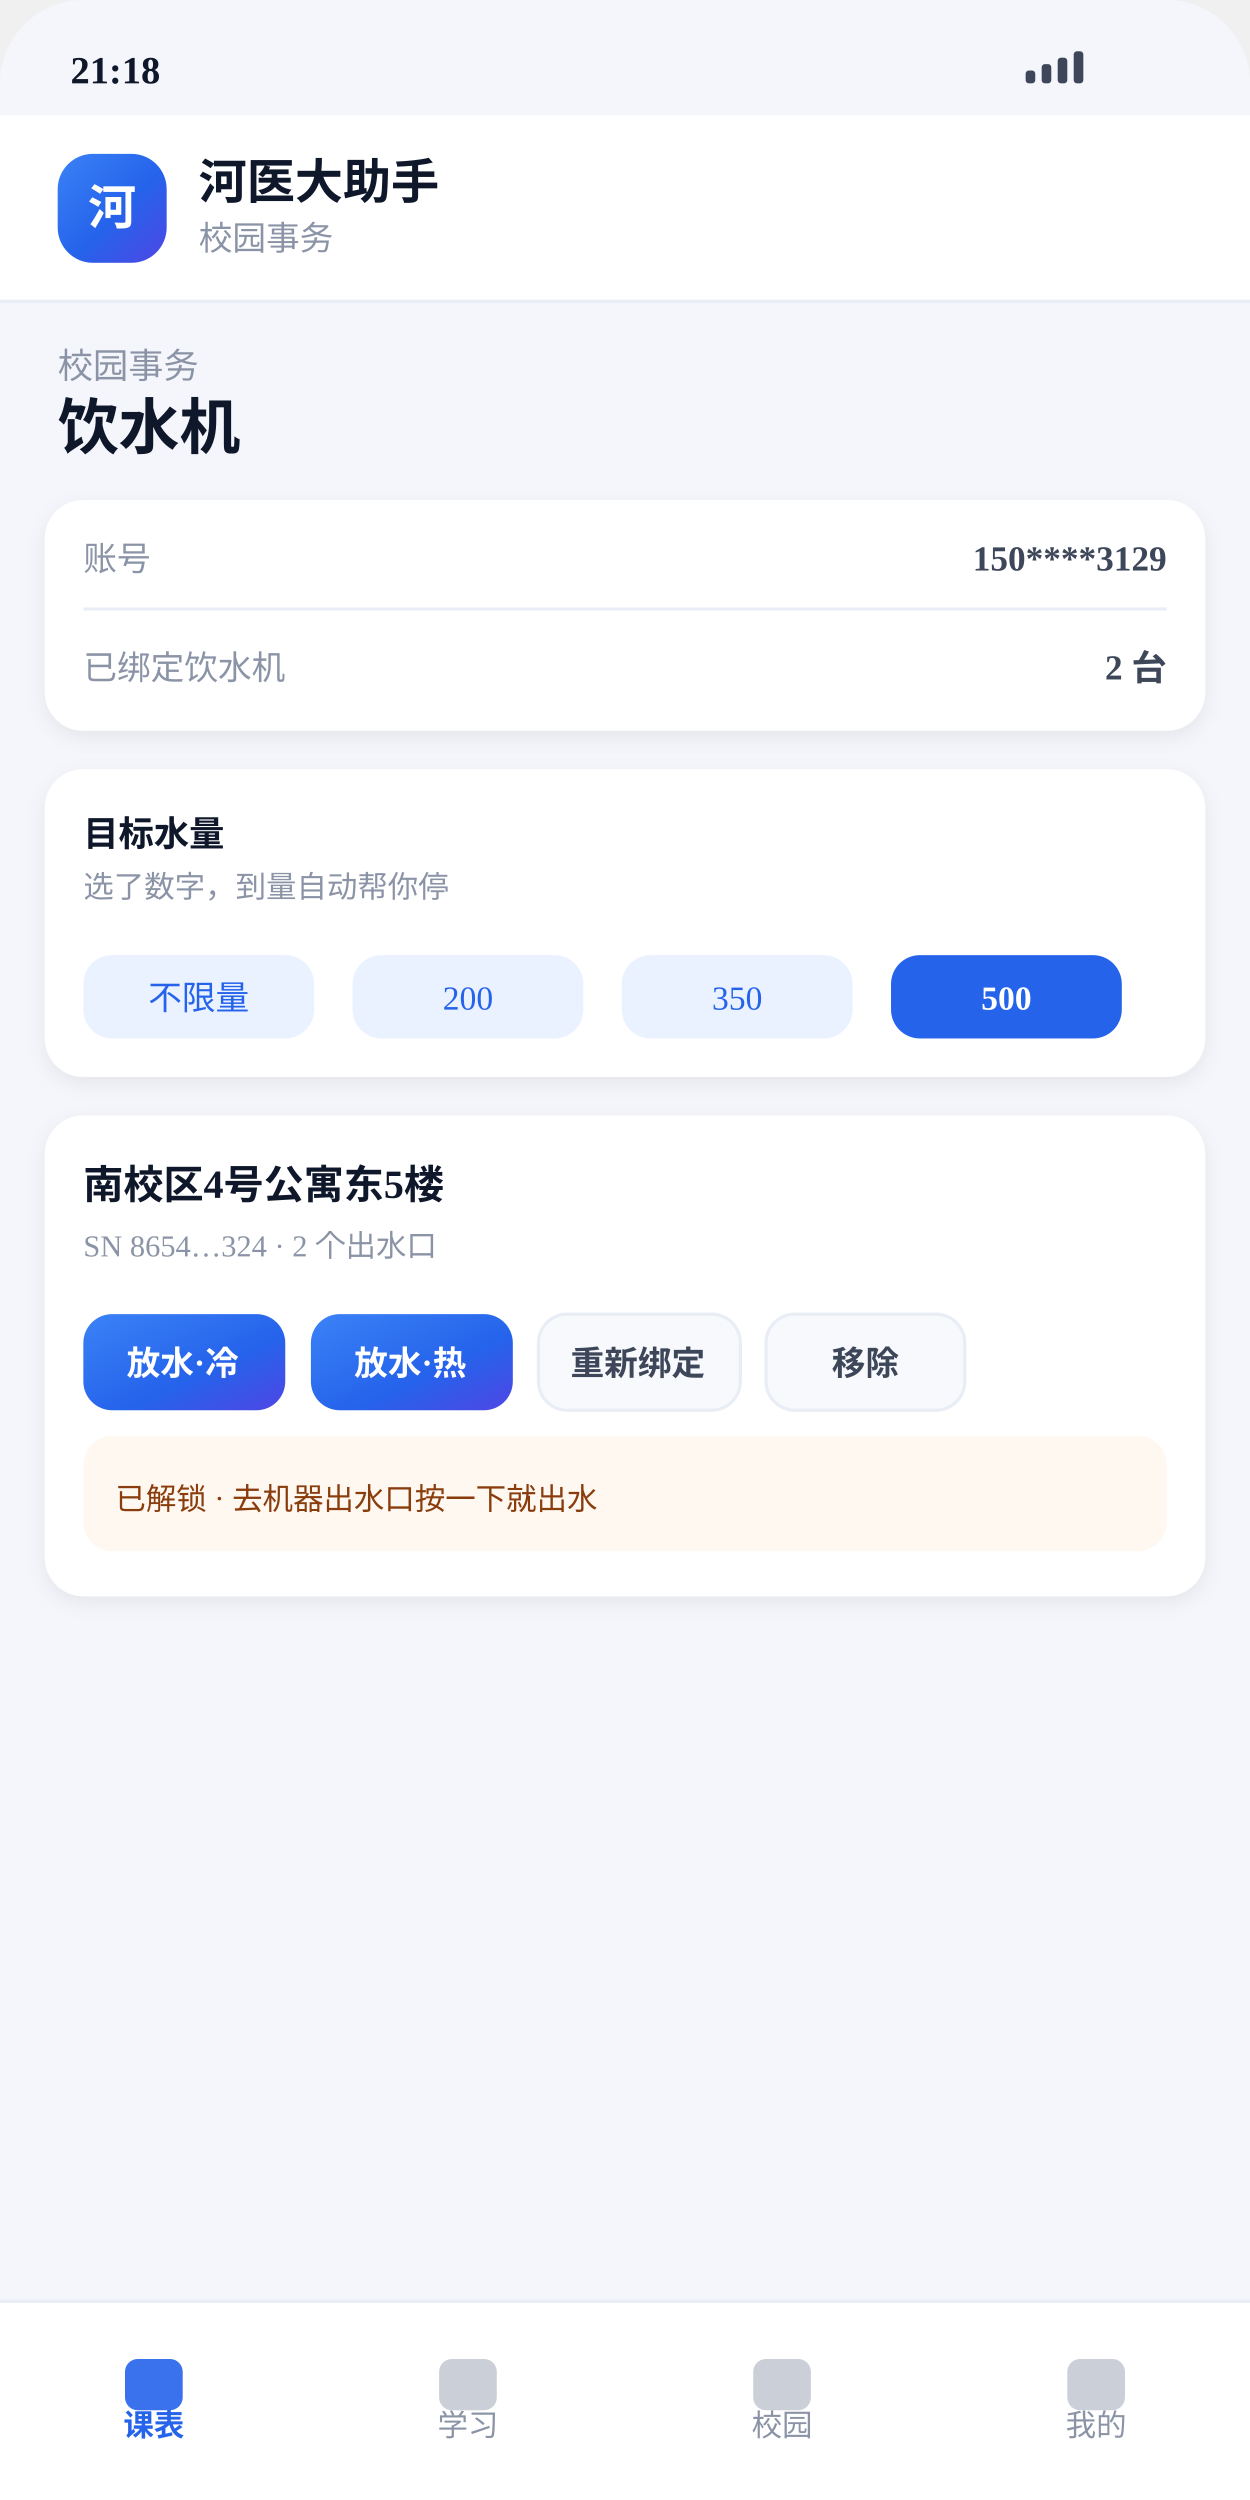
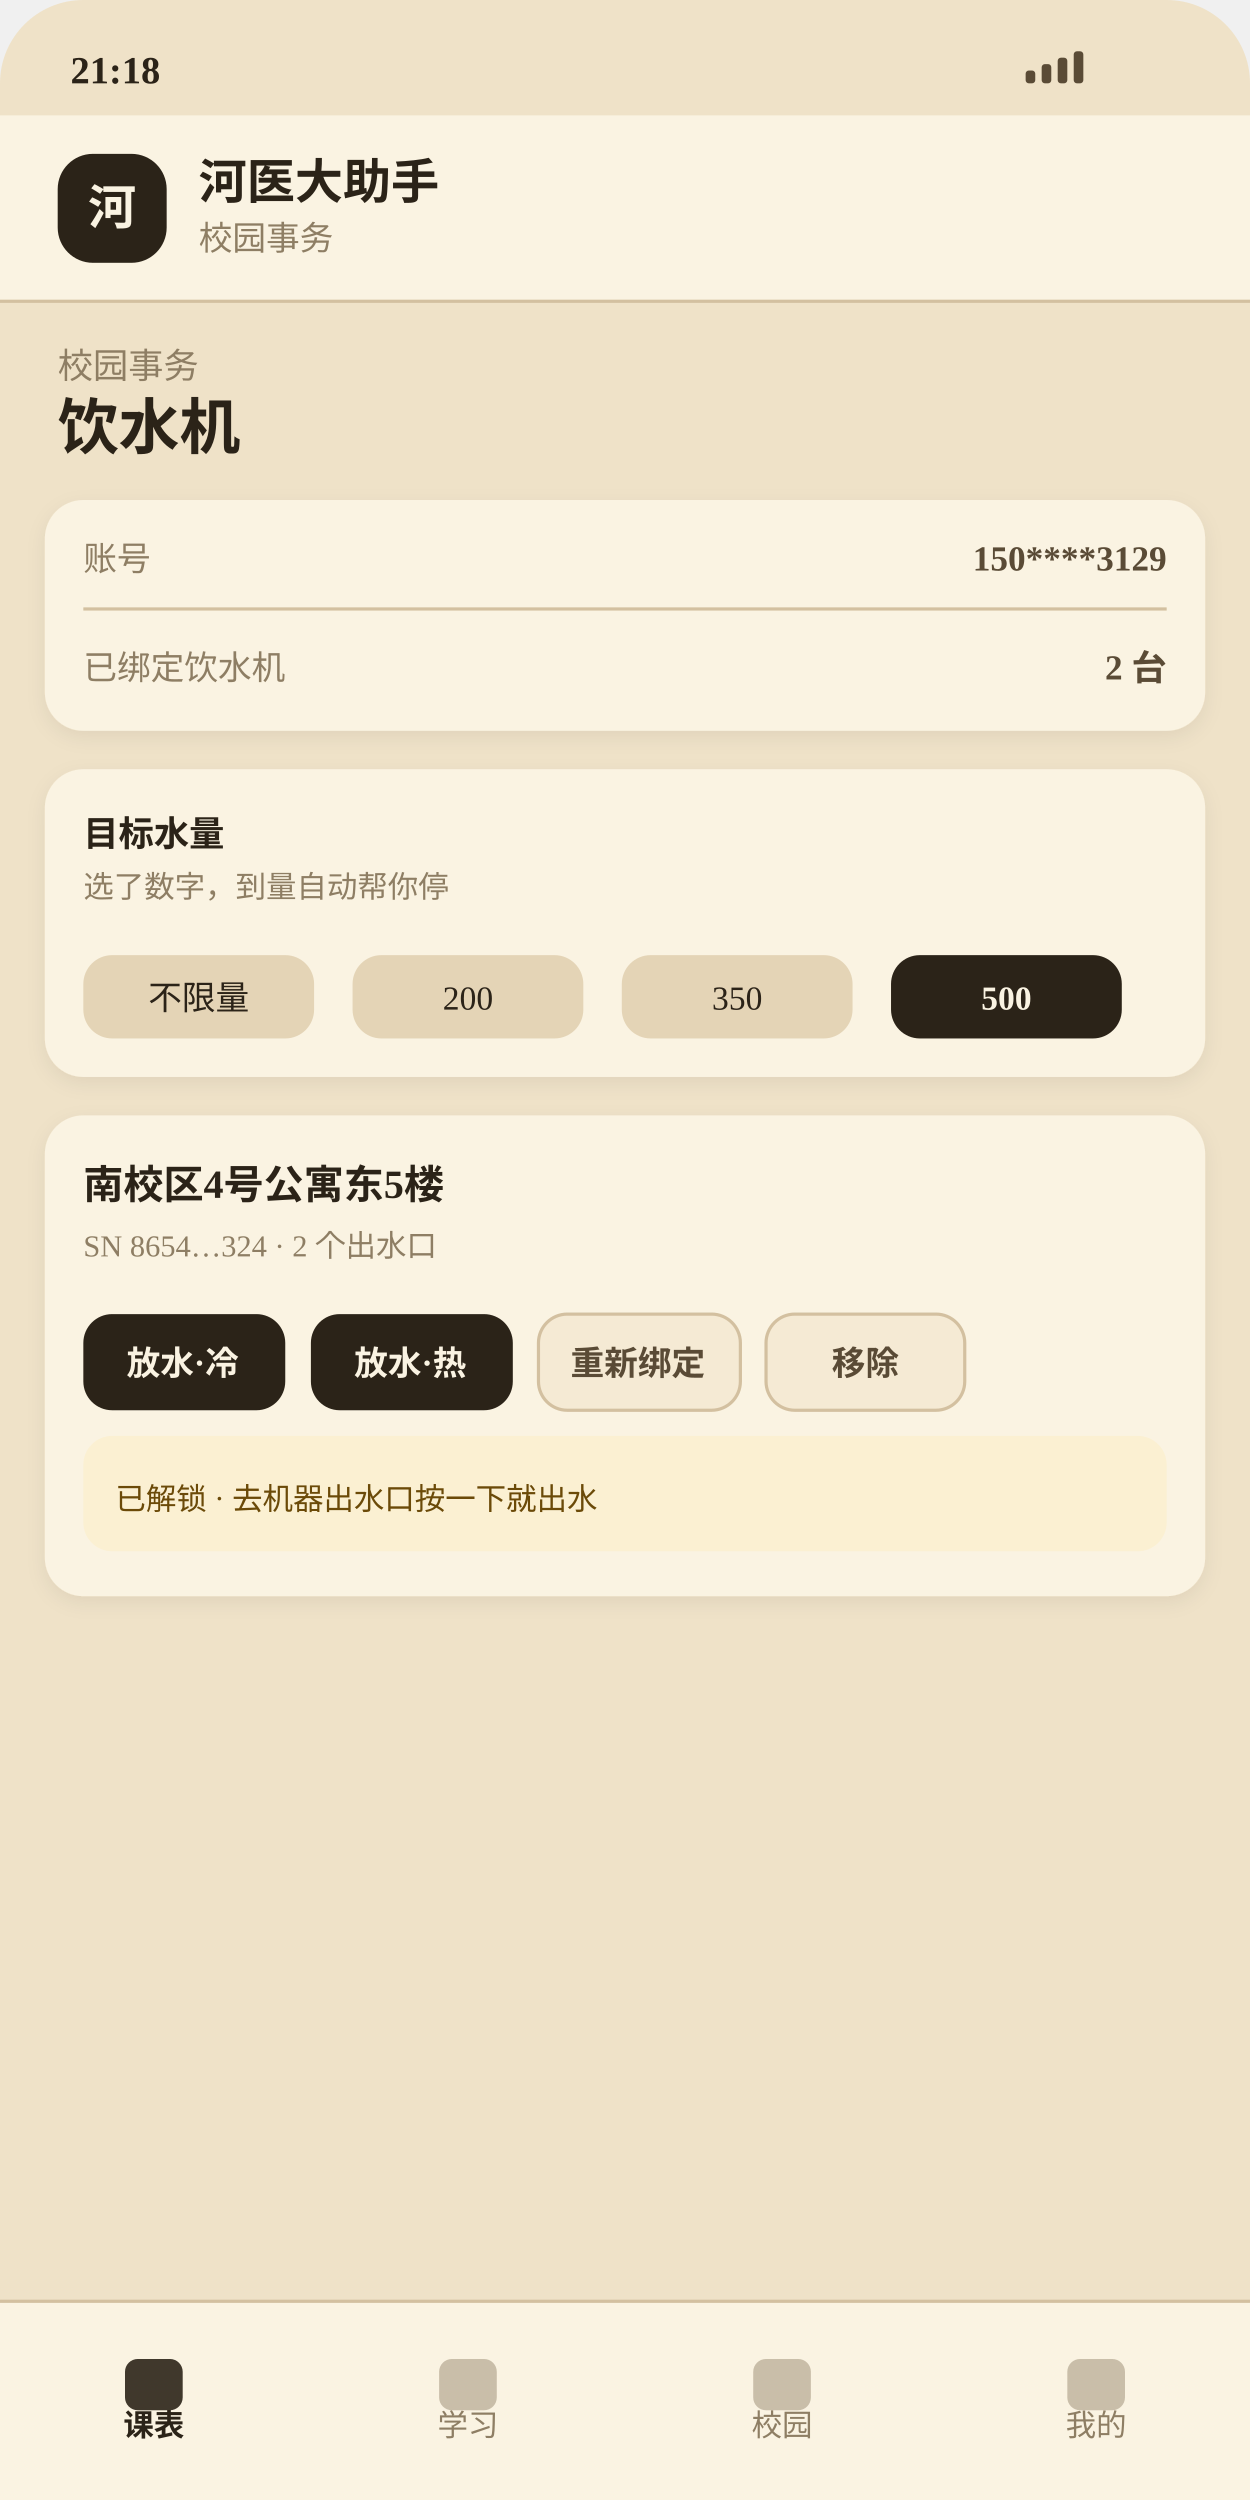
<svg xmlns="http://www.w3.org/2000/svg" width="390" height="780" viewBox="0 0 390 780" fill="none">
  <defs>
    <linearGradient id="brand" x1="0" y1="0" x2="1" y2="1">
-       <stop offset="0%" stop-color="#3b82f6" />
-       <stop offset="55%" stop-color="#2563eb" />
-       <stop offset="100%" stop-color="#4f46e5" />
+       <stop offset="0%" stop-color="#2B2318" />
+       <stop offset="55%" stop-color="#2B2318" />
+       <stop offset="100%" stop-color="#2B2318" />
    </linearGradient>
    <linearGradient id="hero" x1="0" y1="0" x2="1" y2="1">
-       <stop offset="0%" stop-color="#3b82f6" />
-       <stop offset="60%" stop-color="#2563eb" />
-       <stop offset="100%" stop-color="#4f46e5" />
+       <stop offset="0%" stop-color="#2B2318" />
+       <stop offset="60%" stop-color="#2B2318" />
+       <stop offset="100%" stop-color="#2B2318" />
    </linearGradient>
    <filter id="sh" x="-20%" y="-20%" width="140%" height="140%">
-       <feDropShadow dx="0" dy="2" stdDeviation="3" flood-color="#0f172a" flood-opacity="0.07" />
+       <feDropShadow dx="0" dy="2" stdDeviation="3" flood-color="#2B2318" flood-opacity="0.07" />
    </filter>
  </defs>
-   <rect x="0" y="0" width="390" height="780" rx="26" fill="#f4f6fb" />
-   <text x="22" y="26" font-size="12" font-weight="600" fill="#0f172a">21:18</text>
-   <rect x="320" y="22" width="3" height="4" rx="1" fill="#3d4759" />
-   <rect x="325" y="20" width="3" height="6" rx="1" fill="#3d4759" />
-   <rect x="330" y="18" width="3" height="8" rx="1" fill="#3d4759" />
-   <rect x="335" y="16" width="3" height="10" rx="1" fill="#3d4759" />
-   <rect x="0" y="36" width="390" height="58" fill="#ffffff" />
+   <rect x="0" y="0" width="390" height="780" rx="26" fill="#EFE2C8" />
+   <text x="22" y="26" font-size="12" font-weight="600" fill="#2B2318">21:18</text>
+   <rect x="320" y="22" width="3" height="4" rx="1" fill="#5A4B36" />
+   <rect x="325" y="20" width="3" height="6" rx="1" fill="#5A4B36" />
+   <rect x="330" y="18" width="3" height="8" rx="1" fill="#5A4B36" />
+   <rect x="335" y="16" width="3" height="10" rx="1" fill="#5A4B36" />
+   <rect x="0" y="36" width="390" height="58" fill="#FAF3E2" />
  <rect x="18" y="48" width="34" height="34" rx="11" fill="url(#brand)" />
-   <text x="35" y="70" font-size="15" font-weight="700" fill="#fff" text-anchor="middle" font-family="sans-serif">河</text>
-   <text x="62" y="62" font-size="15" font-weight="700" fill="#0f172a">河医大助手</text>
-   <text x="62" y="78" font-size="10.5" fill="#8b94a6">校园事务</text>
-   <line x1="0" y1="94" x2="390" y2="94" stroke="#e9edf5" />
-   <text x="18" y="118" font-size="11" fill="#8b94a6">校园事务</text>
-   <text x="18" y="140" font-size="19" font-weight="700" fill="#0f172a">饮水机</text>
-   <rect x="14" y="156" width="362" height="72" rx="12" fill="#ffffff" filter="url(#sh)" />
-   <text x="26" y="178" font-size="10.5" fill="#8b94a6">账号</text>
-   <text x="364" y="178" font-size="11" font-weight="600" fill="#3d4759" text-anchor="end">150****3129</text>
-   <line x1="26" y1="190" x2="364" y2="190" stroke="#e9edf5" />
-   <text x="26" y="212" font-size="10.5" fill="#8b94a6">已绑定饮水机</text>
-   <text x="364" y="212" font-size="11" font-weight="600" fill="#3d4759" text-anchor="end">2 台</text>
-   <rect x="14" y="240" width="362" height="96" rx="12" fill="#ffffff" filter="url(#sh)" />
-   <text x="26" y="264" font-size="11" font-weight="600" fill="#0f172a">目标水量</text>
-   <text x="26" y="280" font-size="9.5" fill="#8b94a6">选了数字，到量自动帮你停</text>
-   <rect x="26" y="298" width="72" height="26" rx="9" fill="#eaf1ff" />
-   <text x="62" y="315" font-size="10.5" font-weight="500" fill="#2563eb" text-anchor="middle">不限量</text>
-   <rect x="110" y="298" width="72" height="26" rx="9" fill="#eaf1ff" />
-   <text x="146" y="315" font-size="10.5" font-weight="500" fill="#2563eb" text-anchor="middle">200</text>
-   <rect x="194" y="298" width="72" height="26" rx="9" fill="#eaf1ff" />
-   <text x="230" y="315" font-size="10.5" font-weight="500" fill="#2563eb" text-anchor="middle">350</text>
-   <rect x="278" y="298" width="72" height="26" rx="9" fill="#2563eb" />
-   <text x="314" y="315" font-size="10.5" font-weight="700" fill="#fff" text-anchor="middle">500</text>
-   <rect x="14" y="348" width="362" height="150" rx="12" fill="#ffffff" filter="url(#sh)" />
-   <text x="26" y="374" font-size="12.5" font-weight="700" fill="#0f172a">南校区4号公寓东5楼</text>
-   <text x="26" y="392" font-size="9.5" fill="#8b94a6">SN 8654…324 · 2 个出水口</text>
+   <text x="35" y="70" font-size="15" font-weight="700" fill="#FAF3E2" text-anchor="middle" font-family="sans-serif">河</text>
+   <text x="62" y="62" font-size="15" font-weight="700" fill="#2B2318">河医大助手</text>
+   <text x="62" y="78" font-size="10.5" fill="#8E7E64">校园事务</text>
+   <line x1="0" y1="94" x2="390" y2="94" stroke="#D3C0A0" />
+   <text x="18" y="118" font-size="11" fill="#8E7E64">校园事务</text>
+   <text x="18" y="140" font-size="19" font-weight="700" fill="#2B2318">饮水机</text>
+   <rect x="14" y="156" width="362" height="72" rx="12" fill="#FAF3E2" filter="url(#sh)" />
+   <text x="26" y="178" font-size="10.5" fill="#8E7E64">账号</text>
+   <text x="364" y="178" font-size="11" font-weight="600" fill="#5A4B36" text-anchor="end">150****3129</text>
+   <line x1="26" y1="190" x2="364" y2="190" stroke="#D3C0A0" />
+   <text x="26" y="212" font-size="10.5" fill="#8E7E64">已绑定饮水机</text>
+   <text x="364" y="212" font-size="11" font-weight="600" fill="#5A4B36" text-anchor="end">2 台</text>
+   <rect x="14" y="240" width="362" height="96" rx="12" fill="#FAF3E2" filter="url(#sh)" />
+   <text x="26" y="264" font-size="11" font-weight="600" fill="#2B2318">目标水量</text>
+   <text x="26" y="280" font-size="9.5" fill="#8E7E64">选了数字，到量自动帮你停</text>
+   <rect x="26" y="298" width="72" height="26" rx="9" fill="#E4D4B6" />
+   <text x="62" y="315" font-size="10.5" font-weight="500" fill="#2B2318" text-anchor="middle">不限量</text>
+   <rect x="110" y="298" width="72" height="26" rx="9" fill="#E4D4B6" />
+   <text x="146" y="315" font-size="10.5" font-weight="500" fill="#2B2318" text-anchor="middle">200</text>
+   <rect x="194" y="298" width="72" height="26" rx="9" fill="#E4D4B6" />
+   <text x="230" y="315" font-size="10.5" font-weight="500" fill="#2B2318" text-anchor="middle">350</text>
+   <rect x="278" y="298" width="72" height="26" rx="9" fill="#2B2318" />
+   <text x="314" y="315" font-size="10.5" font-weight="700" fill="#FAF3E2" text-anchor="middle">500</text>
+   <rect x="14" y="348" width="362" height="150" rx="12" fill="#FAF3E2" filter="url(#sh)" />
+   <text x="26" y="374" font-size="12.5" font-weight="700" fill="#2B2318">南校区4号公寓东5楼</text>
+   <text x="26" y="392" font-size="9.5" fill="#8E7E64">SN 8654…324 · 2 个出水口</text>
  <rect x="26" y="410" width="63" height="30" rx="9" fill="url(#hero)" />
-   <text x="57" y="429" font-size="10.5" font-weight="600" fill="#fff" text-anchor="middle">放水·冷</text>
+   <text x="57" y="429" font-size="10.5" font-weight="600" fill="#FAF3E2" text-anchor="middle">放水·冷</text>
  <rect x="97" y="410" width="63" height="30" rx="9" fill="url(#hero)" />
-   <text x="128" y="429" font-size="10.5" font-weight="600" fill="#fff" text-anchor="middle">放水·热</text>
-   <rect x="168" y="410" width="63" height="30" rx="9" fill="#f7f9fc" stroke="#e9edf5" />
-   <text x="199" y="429" font-size="10.5" font-weight="600" fill="#3d4759" text-anchor="middle">重新绑定</text>
-   <rect x="239" y="410" width="62" height="30" rx="9" fill="#f7f9fc" stroke="#e9edf5" />
-   <text x="270" y="429" font-size="10.5" font-weight="600" fill="#3d4759" text-anchor="middle">移除</text>
-   <rect x="26" y="448" width="338" height="36" rx="9" fill="#fff8f1" />
-   <text x="36" y="471" font-size="9.5" fill="#8a3d0c">已解锁 · 去机器出水口按一下就出水</text>
-   <rect x="0" y="718" width="390" height="62" fill="#ffffff" />
-   <line x1="0" y1="718" x2="390" y2="718" stroke="#e9edf5" />
-   <rect x="39" y="736" width="18" height="16" rx="4" fill="#2563eb" opacity="0.9" />
-   <text x="48" y="760" font-size="9.5" fill="#2563eb" text-anchor="middle" font-weight="700">课表</text>
-   <rect x="137" y="736" width="18" height="16" rx="4" fill="#8b94a6" opacity="0.45" />
-   <text x="146" y="760" font-size="9.5" fill="#8b94a6" text-anchor="middle" font-weight="500">学习</text>
-   <rect x="235" y="736" width="18" height="16" rx="4" fill="#8b94a6" opacity="0.45" />
-   <text x="244" y="760" font-size="9.5" fill="#8b94a6" text-anchor="middle" font-weight="500">校园</text>
-   <rect x="333" y="736" width="18" height="16" rx="4" fill="#8b94a6" opacity="0.45" />
-   <text x="342" y="760" font-size="9.5" fill="#8b94a6" text-anchor="middle" font-weight="500">我的</text>
+   <text x="128" y="429" font-size="10.5" font-weight="600" fill="#FAF3E2" text-anchor="middle">放水·热</text>
+   <rect x="168" y="410" width="63" height="30" rx="9" fill="#F5EAD4" stroke="#D3C0A0" />
+   <text x="199" y="429" font-size="10.5" font-weight="600" fill="#5A4B36" text-anchor="middle">重新绑定</text>
+   <rect x="239" y="410" width="62" height="30" rx="9" fill="#F5EAD4" stroke="#D3C0A0" />
+   <text x="270" y="429" font-size="10.5" font-weight="600" fill="#5A4B36" text-anchor="middle">移除</text>
+   <rect x="26" y="448" width="338" height="36" rx="9" fill="#FBF0D2" />
+   <text x="36" y="471" font-size="9.5" fill="#6B4A08">已解锁 · 去机器出水口按一下就出水</text>
+   <rect x="0" y="718" width="390" height="62" fill="#FAF3E2" />
+   <line x1="0" y1="718" x2="390" y2="718" stroke="#D3C0A0" />
+   <rect x="39" y="736" width="18" height="16" rx="4" fill="#2B2318" opacity="0.9" />
+   <text x="48" y="760" font-size="9.5" fill="#2B2318" text-anchor="middle" font-weight="700">课表</text>
+   <rect x="137" y="736" width="18" height="16" rx="4" fill="#8E7E64" opacity="0.45" />
+   <text x="146" y="760" font-size="9.5" fill="#8E7E64" text-anchor="middle" font-weight="500">学习</text>
+   <rect x="235" y="736" width="18" height="16" rx="4" fill="#8E7E64" opacity="0.45" />
+   <text x="244" y="760" font-size="9.5" fill="#8E7E64" text-anchor="middle" font-weight="500">校园</text>
+   <rect x="333" y="736" width="18" height="16" rx="4" fill="#8E7E64" opacity="0.45" />
+   <text x="342" y="760" font-size="9.5" fill="#8E7E64" text-anchor="middle" font-weight="500">我的</text>
</svg>
